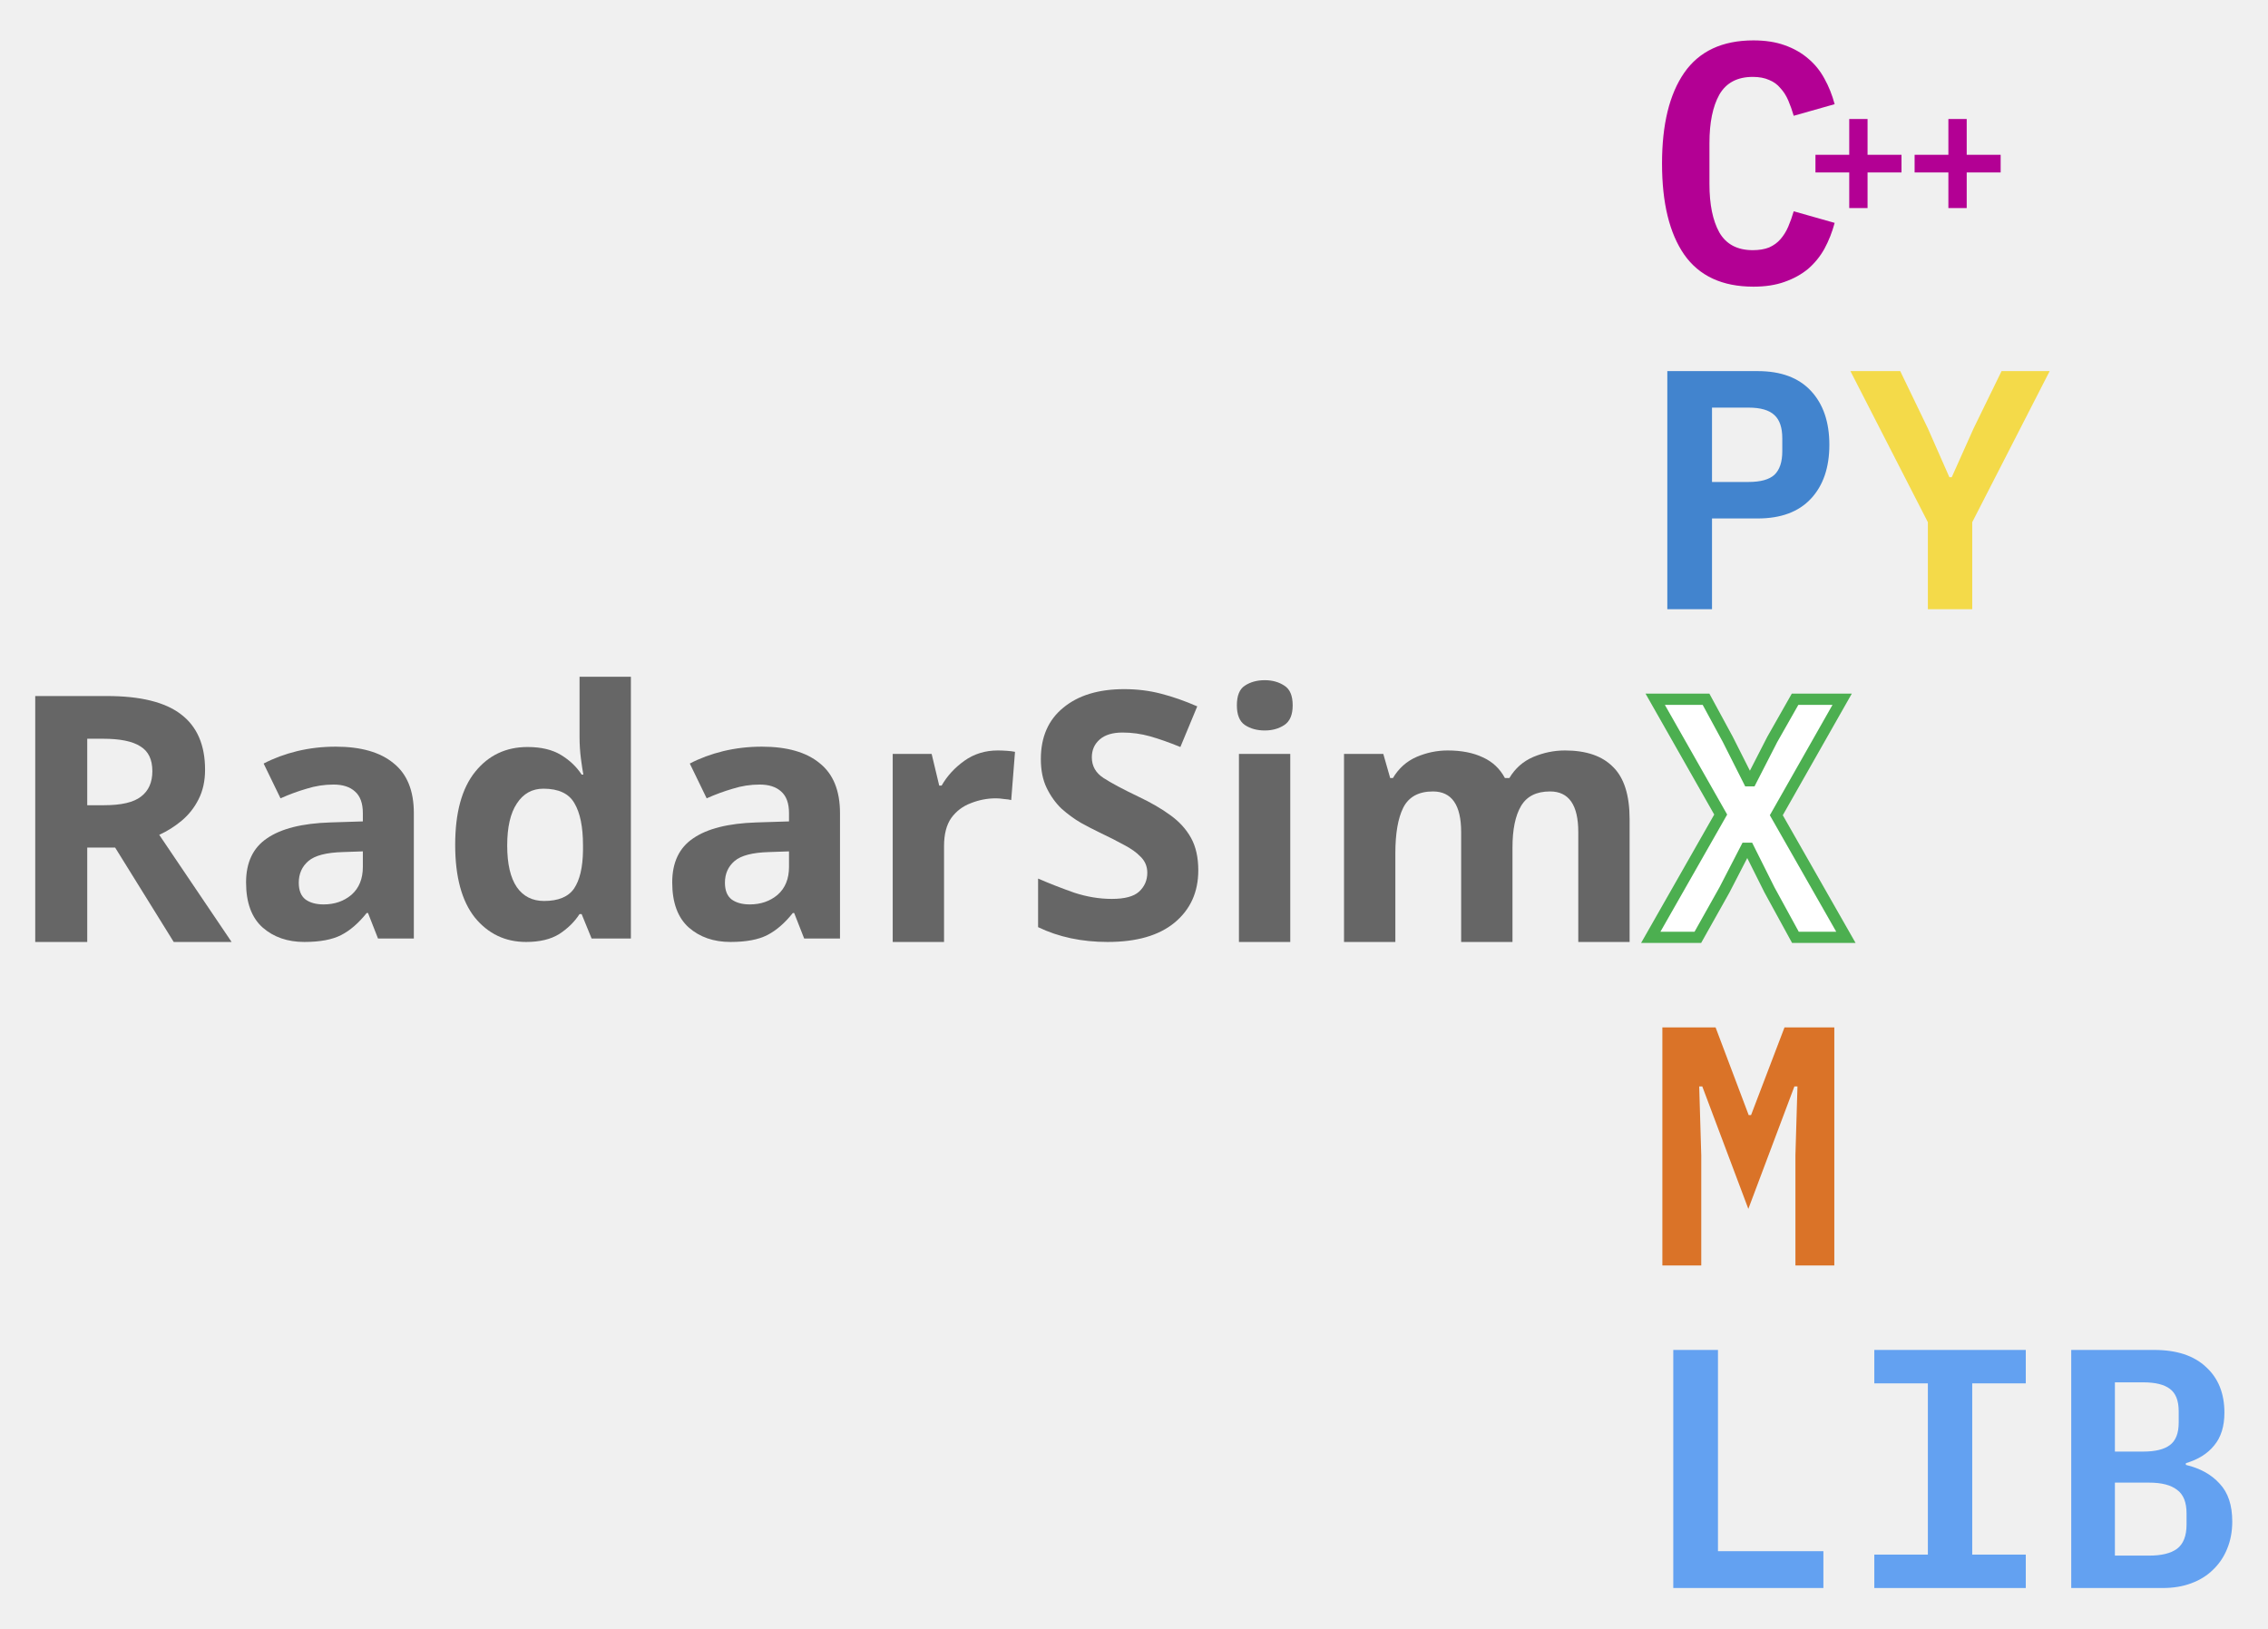
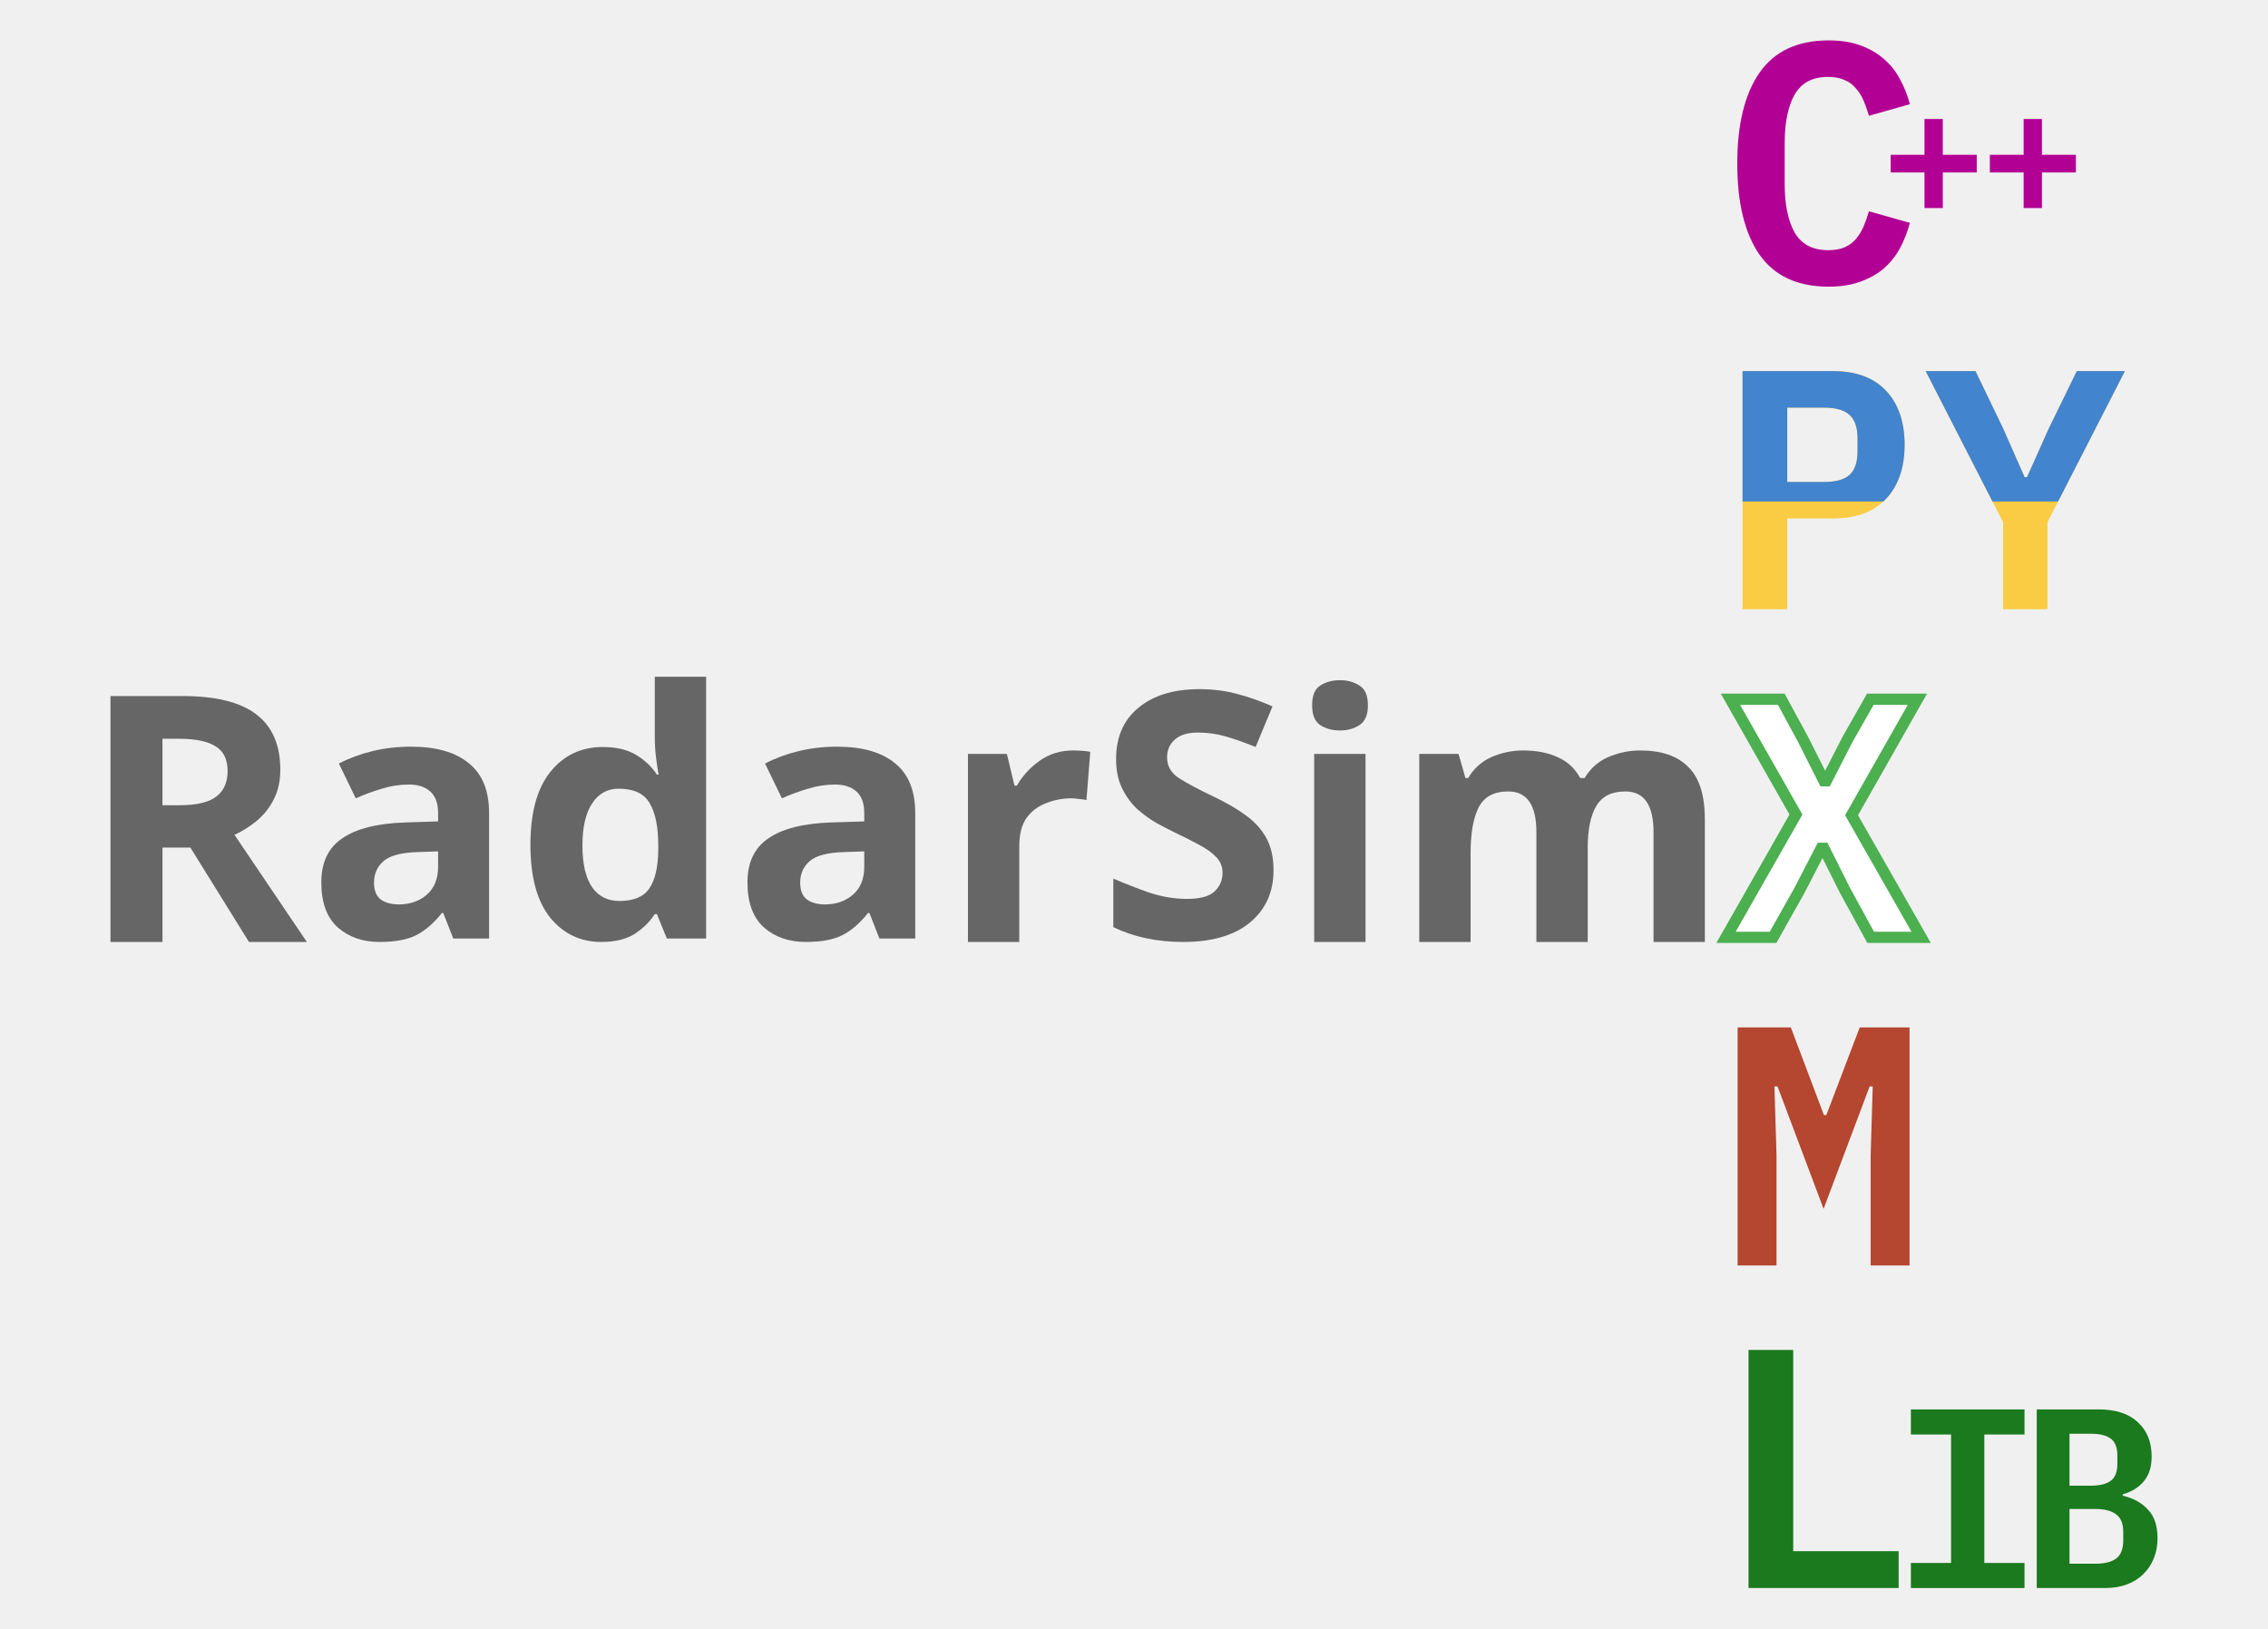
<svg xmlns="http://www.w3.org/2000/svg" width="1008.44mm" height="724.202mm" viewBox="0 0 1008.44 724.202" version="1.1" id="svg8">
  <defs id="defs2" />
  <g id="layer1" transform="translate(-488.7224,-8.901227)">
    <g id="g402" transform="translate(3.050145,-5.345374)">
-       <path d="M 1229.678,720.485 V 614.602 h 19.872 v 89.499 h 46.873 v 16.383 z" style="font-size:151.694px;line-height:1.25;font-family:'IBM Plex Mono SemiBold';-inkscape-font-specification:'IBM Plex Mono SemiBold, ';fill:#63a1f1;fill-opacity:1;stroke-width:0.265" id="path1773" />
-       <path d="m 1319.061,720.485 v -14.866 h 23.816 v -76.15 h -23.816 v -14.866 h 67.352 v 14.866 h -23.816 v 76.15 h 23.816 v 14.866 z" style="font-size:151.694px;line-height:1.25;font-family:'IBM Plex Mono SemiBold';-inkscape-font-specification:'IBM Plex Mono SemiBold, ';fill:#63a1f1;fill-opacity:1;stroke-width:0.265" id="path1775" />
-       <path d="m 1406.623,614.602 h 36.862 q 15.018,0 23.057,7.585 8.191,7.433 8.191,20.327 0,9.102 -4.551,14.563 -4.399,5.461 -12.591,7.888 v 0.758 q 9.557,2.275 15.018,8.343 5.613,5.916 5.613,16.838 0,6.675 -2.275,12.136 -2.124,5.309 -6.219,9.253 -3.944,3.944 -9.708,6.068 -5.613,2.124 -12.742,2.124 h -40.654 z m 34.586,91.471 q 8.343,0 12.439,-3.034 4.247,-3.186 4.247,-10.77 v -5.006 q 0,-7.433 -4.247,-10.467 -4.096,-3.186 -12.439,-3.186 h -15.169 v 32.463 z m -2.579,-46.267 q 8.04,0 11.832,-2.882 3.944,-2.882 3.944,-10.012 v -5.006 q 0,-7.13 -3.944,-10.012 -3.792,-2.882 -11.832,-2.882 h -12.591 v 30.794 z" style="font-size:151.694px;line-height:1.25;font-family:'IBM Plex Mono SemiBold';-inkscape-font-specification:'IBM Plex Mono SemiBold, ';fill:#63a1f1;fill-opacity:1;stroke-width:0.265" id="path1777" />
-       <path d="m 533.196,323.792 q 22.365,0 32.934,8.119 10.723,8.119 10.723,24.662 0,7.506 -2.91,13.174 -2.757,5.515 -7.506,9.497 -4.595,3.83 -9.957,6.28 l 32.168,47.64 h -25.735 l -26.041,-41.972 h -12.408 v 41.972 H 501.334 V 323.792 Z m -1.685,18.995 h -7.046 v 29.564 h 7.506 q 11.489,0 16.39,-3.83 5.055,-3.83 5.055,-11.335 0,-7.812 -5.361,-11.029 -5.208,-3.37 -16.544,-3.37 z" style="font-weight:bold;font-size:153.182px;font-family:'Noto Sans';-inkscape-font-specification:'Noto Sans Bold';fill:#666666;stroke-width:3.8;stroke-linecap:round" id="path4131" />
-       <path d="m 634.909,346.309 q 16.85,0 25.735,7.353 9.038,7.2 9.038,22.211 v 55.758 h -15.931 l -4.442,-11.335 h -0.613 q -5.361,6.74 -11.335,9.804 -5.974,3.064 -16.39,3.064 -11.182,0 -18.535,-6.434 -7.353,-6.587 -7.353,-20.067 0,-13.327 9.344,-19.607 9.344,-6.434 28.032,-7.046 l 14.552,-0.46 v -3.676 q 0,-6.587 -3.523,-9.65 -3.37,-3.064 -9.497,-3.064 -6.127,0 -11.948,1.838 -5.821,1.685 -11.642,4.289 l -7.506,-15.471 q 6.74,-3.523 14.859,-5.515 8.272,-1.991 17.156,-1.991 z m 3.217,46.874 q -11.029,0.306 -15.318,3.983 -4.289,3.676 -4.289,9.65 0,5.208 3.064,7.506 3.064,2.145 7.965,2.145 7.353,0 12.408,-4.289 5.055,-4.442 5.055,-12.408 v -6.893 z" style="font-weight:bold;font-size:153.182px;font-family:'Noto Sans';-inkscape-font-specification:'Noto Sans Bold';fill:#666666;stroke-width:3.8;stroke-linecap:round" id="path4133" />
-       <path d="m 719.619,433.164 q -13.94,0 -22.824,-10.876 -8.731,-11.029 -8.731,-32.321 0,-21.445 8.885,-32.475 8.885,-11.029 23.284,-11.029 9.038,0 14.859,3.523 5.821,3.523 9.191,8.731 h 0.766 q -0.46,-2.451 -1.072,-7.046 -0.613,-4.749 -0.613,-9.65 v -26.807 h 22.824 v 116.418 h -17.463 l -4.442,-10.876 h -0.919 q -3.37,5.208 -9.038,8.885 -5.668,3.523 -14.705,3.523 z m 7.965,-18.229 q 9.497,0 13.327,-5.515 3.83,-5.668 3.983,-16.85 v -2.451 q 0,-12.255 -3.83,-18.688 -3.676,-6.434 -13.786,-6.434 -7.506,0 -11.795,6.587 -4.289,6.434 -4.289,18.688 0,12.255 4.289,18.535 4.289,6.127 12.101,6.127 z" style="font-weight:bold;font-size:153.182px;font-family:'Noto Sans';-inkscape-font-specification:'Noto Sans Bold';fill:#666666;stroke-width:3.8;stroke-linecap:round" id="path4135" />
-       <path d="m 824.395,346.309 q 16.85,0 25.735,7.353 9.038,7.2 9.038,22.211 v 55.758 h -15.931 l -4.442,-11.335 h -0.613 q -5.361,6.74 -11.335,9.804 -5.974,3.064 -16.39,3.064 -11.182,0 -18.535,-6.434 -7.353,-6.587 -7.353,-20.067 0,-13.327 9.344,-19.607 9.344,-6.434 28.032,-7.046 l 14.552,-0.46 v -3.676 q 0,-6.587 -3.523,-9.65 -3.37,-3.064 -9.497,-3.064 -6.127,0 -11.948,1.838 -5.821,1.685 -11.642,4.289 l -7.506,-15.471 q 6.74,-3.523 14.859,-5.515 8.272,-1.991 17.156,-1.991 z m 3.217,46.874 q -11.029,0.306 -15.318,3.983 -4.289,3.676 -4.289,9.65 0,5.208 3.064,7.506 3.064,2.145 7.965,2.145 7.353,0 12.408,-4.289 5.055,-4.442 5.055,-12.408 v -6.893 z" style="font-weight:bold;font-size:153.182px;font-family:'Noto Sans';-inkscape-font-specification:'Noto Sans Bold';fill:#666666;stroke-width:3.8;stroke-linecap:round" id="path4137" />
-       <path d="m 929.325,347.994 q 1.685,0 3.983,0.153 2.298,0.153 3.676,0.46 l -1.685,21.445 q -1.072,-0.306 -3.217,-0.46 -1.991,-0.306 -3.523,-0.306 -5.821,0 -11.182,2.145 -5.361,1.991 -8.731,6.587 -3.217,4.595 -3.217,12.561 v 42.585 h -22.824 v -83.637 h 17.31 l 3.37,14.093 h 1.072 q 3.676,-6.434 10.11,-11.029 6.434,-4.595 14.859,-4.595 z" style="font-weight:bold;font-size:153.182px;font-family:'Noto Sans';-inkscape-font-specification:'Noto Sans Bold';fill:#666666;stroke-width:3.8;stroke-linecap:round" id="path4139" />
-       <path d="m 1018.477,401.302 q 0,14.552 -10.569,23.284 -10.416,8.578 -29.717,8.578 -17.31,0 -30.943,-6.587 v -21.599 q 7.812,3.37 16.084,6.28 8.425,2.757 16.697,2.757 8.578,0 12.101,-3.217 3.676,-3.37 3.676,-8.425 0,-4.136 -2.91,-7.046 -2.757,-2.91 -7.506,-5.361 -4.749,-2.604 -10.876,-5.515 -3.83,-1.838 -8.272,-4.289 -4.442,-2.604 -8.578,-6.28 -3.983,-3.83 -6.587,-9.191 -2.604,-5.361 -2.604,-12.867 0,-14.705 9.957,-22.824 9.957,-8.272 27.113,-8.272 8.578,0 16.237,1.991 7.812,1.991 16.237,5.668 l -7.506,18.075 q -7.506,-3.064 -13.48,-4.749 -5.974,-1.685 -12.255,-1.685 -6.587,0 -10.11,3.064 -3.523,3.064 -3.523,7.965 0,5.821 5.208,9.191 5.208,3.37 15.471,8.272 8.425,3.983 14.246,8.272 5.974,4.289 9.191,10.11 3.217,5.821 3.217,14.399 z" style="font-weight:bold;font-size:153.182px;font-family:'Noto Sans';-inkscape-font-specification:'Noto Sans Bold';fill:#666666;stroke-width:3.8;stroke-linecap:round" id="path4141" />
-       <path d="m 1048.041,316.745 q 5.055,0 8.731,2.451 3.676,2.298 3.676,8.731 0,6.28 -3.676,8.731 -3.676,2.451 -8.731,2.451 -5.208,0 -8.884,-2.451 -3.523,-2.451 -3.523,-8.731 0,-6.434 3.523,-8.731 3.676,-2.451 8.884,-2.451 z m 11.335,32.781 v 83.637 h -22.824 v -83.637 z" style="font-weight:bold;font-size:153.182px;font-family:'Noto Sans';-inkscape-font-specification:'Noto Sans Bold';fill:#666666;stroke-width:3.8;stroke-linecap:round" id="path4143" />
-       <path d="m 1181.463,347.994 q 14.246,0 21.445,7.353 7.353,7.2 7.353,23.284 v 54.533 h -22.824 v -48.865 q 0,-18.075 -12.561,-18.075 -9.038,0 -12.867,6.434 -3.829,6.434 -3.829,18.535 v 41.972 h -22.824 v -48.865 q 0,-18.075 -12.561,-18.075 -9.497,0 -13.174,7.2 -3.523,7.046 -3.523,20.373 v 39.368 h -22.824 v -83.637 h 17.463 l 3.064,10.723 h 1.225 q 3.83,-6.434 10.416,-9.344 6.74,-2.91 13.94,-2.91 9.191,0 15.624,3.064 6.434,2.91 9.804,9.191 h 1.991 q 3.829,-6.434 10.569,-9.344 6.893,-2.91 14.093,-2.91 z" style="font-weight:bold;font-size:153.182px;font-family:'Noto Sans';-inkscape-font-specification:'Noto Sans Bold';fill:#666666;stroke-width:3.8;stroke-linecap:round" id="path4145" />
-       <path d="M 1227.024,285.172 V 179.289 h 40.199 q 15.473,0 23.664,8.798 8.191,8.798 8.191,23.968 0,15.169 -8.191,23.968 -8.191,8.798 -23.664,8.798 h -20.327 v 40.351 z m 19.872,-56.582 h 16.231 q 8.04,0 11.529,-3.186 3.489,-3.337 3.489,-10.467 v -5.764 q 0,-7.13 -3.489,-10.315 -3.489,-3.337 -11.529,-3.337 h -16.231 z" style="font-size:151.694px;line-height:1.25;font-family:'IBM Plex Mono SemiBold';-inkscape-font-specification:'IBM Plex Mono SemiBold, ';fill:#4284ce;fill-opacity:1;stroke-width:0.265" id="path1762" />
-       <path d="m 1342.877,285.172 v -38.682 l -34.434,-67.2 h 22.147 l 12.287,25.485 9.557,21.692 h 1.062 l 9.708,-21.692 12.439,-25.485 h 21.389 l -34.434,67.2 v 38.682 z" style="font-size:151.694px;line-height:1.25;font-family:'IBM Plex Mono SemiBold';-inkscape-font-specification:'IBM Plex Mono SemiBold, ';fill:#f4da49;fill-opacity:1;stroke-width:0.265" id="path1764" />
-       <g aria-label="M" id="text266-9" style="font-size:151.694px;line-height:1.25;fill:#da7328;fill-opacity:1;stroke-width:0.265" transform="translate(7.658328)">
-         <path d="m 1276.327,528.05 0.91,-30.642 h -1.365 l -20.479,54.458 -20.479,-54.458 h -1.365 l 0.91,30.642 v 48.997 H 1217.166 V 471.165 h 23.664 l 14.714,38.985 h 1.062 l 14.866,-38.985 h 22.147 v 105.882 h -17.293 z" style="font-family:'IBM Plex Mono SemiBold';-inkscape-font-specification:'IBM Plex Mono SemiBold, ';fill:#da7328;fill-opacity:1" id="path1770" />
+       <path d="M 1263.135,720.485 V 614.602 h 19.872 v 89.499 h 46.873 v 16.383 z" style="font-size:151.694px;line-height:1.25;font-family:'IBM Plex Mono SemiBold';-inkscape-font-specification:'IBM Plex Mono SemiBold, ';fill:#1a7a1d;fill-opacity:1;stroke-width:0.265" id="path1773" />
+       <path d="m 1335.322,720.485 v -11.151 h 17.865 v -57.122 h -17.865 v -11.151 h 50.522 v 11.151 h -17.865 v 57.122 h 17.865 v 11.151 z" style="font-size:151.694px;line-height:1.25;font-family:'IBM Plex Mono SemiBold';-inkscape-font-specification:'IBM Plex Mono SemiBold, ';fill:#1a7a1d;fill-opacity:1;stroke-width:0.265" id="path1775" />
+       <path d="m 1391.286,641.061 h 27.651 q 11.265,0 17.296,5.689 6.144,5.576 6.144,15.248 0,6.827 -3.414,10.924 -3.3,4.096 -9.444,5.917 v 0.569 q 7.169,1.707 11.265,6.258 4.21,4.438 4.21,12.63 0,5.007 -1.707,9.103 -1.593,3.983 -4.665,6.941 -2.958,2.958 -7.282,4.552 -4.21,1.593 -9.558,1.593 h -30.495 z m 25.944,68.614 q 6.258,0 9.331,-2.276 3.186,-2.39 3.186,-8.079 v -3.755 q 0,-5.576 -3.186,-7.851 -3.072,-2.39 -9.331,-2.39 h -11.379 V 709.675 Z m -1.934,-34.705 q 6.031,0 8.876,-2.162 2.958,-2.162 2.958,-7.51 v -3.755 q 0,-5.348 -2.958,-7.51 -2.845,-2.162 -8.876,-2.162 h -9.444 v 23.099 z" style="font-size:151.694px;line-height:1.25;font-family:'IBM Plex Mono SemiBold';-inkscape-font-specification:'IBM Plex Mono SemiBold, ';fill:#1a7a1d;fill-opacity:1;stroke-width:0.265" id="path1777" />
+       <path d="m 566.653,323.792 q 22.365,0 32.934,8.119 10.723,8.119 10.723,24.662 0,7.506 -2.91,13.174 -2.757,5.515 -7.506,9.497 -4.595,3.83 -9.957,6.28 l 32.168,47.64 h -25.735 l -26.041,-41.972 h -12.408 v 41.972 H 534.791 V 323.792 Z m -1.685,18.995 h -7.046 v 29.564 h 7.506 q 11.489,0 16.39,-3.83 5.055,-3.83 5.055,-11.335 0,-7.812 -5.361,-11.029 -5.208,-3.37 -16.544,-3.37 z" style="font-weight:bold;font-size:153.182px;font-family:'Noto Sans';-inkscape-font-specification:'Noto Sans Bold';fill:#666666;stroke-width:3.8;stroke-linecap:round" id="path4131" />
+       <path d="m 668.366,346.309 q 16.85,0 25.735,7.353 9.038,7.2 9.038,22.211 v 55.758 h -15.931 l -4.442,-11.335 h -0.613 q -5.361,6.74 -11.335,9.804 -5.974,3.064 -16.39,3.064 -11.182,0 -18.535,-6.434 -7.353,-6.587 -7.353,-20.067 0,-13.327 9.344,-19.607 9.344,-6.434 28.032,-7.046 l 14.552,-0.46 v -3.676 q 0,-6.587 -3.523,-9.65 -3.37,-3.064 -9.497,-3.064 -6.127,0 -11.948,1.838 -5.821,1.685 -11.642,4.289 l -7.506,-15.471 q 6.74,-3.523 14.859,-5.515 8.272,-1.991 17.156,-1.991 z m 3.217,46.874 q -11.029,0.306 -15.318,3.983 -4.289,3.676 -4.289,9.65 0,5.208 3.064,7.506 3.064,2.145 7.965,2.145 7.353,0 12.408,-4.289 5.055,-4.442 5.055,-12.408 v -6.893 z" style="font-weight:bold;font-size:153.182px;font-family:'Noto Sans';-inkscape-font-specification:'Noto Sans Bold';fill:#666666;stroke-width:3.8;stroke-linecap:round" id="path4133" />
+       <path d="m 753.075,433.164 q -13.94,0 -22.824,-10.876 -8.731,-11.029 -8.731,-32.321 0,-21.445 8.885,-32.475 8.885,-11.029 23.284,-11.029 9.038,0 14.859,3.523 5.821,3.523 9.191,8.731 h 0.766 q -0.46,-2.451 -1.072,-7.046 -0.613,-4.749 -0.613,-9.65 v -26.807 h 22.824 v 116.418 h -17.463 l -4.442,-10.876 h -0.919 q -3.37,5.208 -9.038,8.885 -5.668,3.523 -14.705,3.523 z m 7.965,-18.229 q 9.497,0 13.327,-5.515 3.83,-5.668 3.983,-16.85 v -2.451 q 0,-12.255 -3.83,-18.688 -3.676,-6.434 -13.786,-6.434 -7.506,0 -11.795,6.587 -4.289,6.434 -4.289,18.688 0,12.255 4.289,18.535 4.289,6.127 12.101,6.127 z" style="font-weight:bold;font-size:153.182px;font-family:'Noto Sans';-inkscape-font-specification:'Noto Sans Bold';fill:#666666;stroke-width:3.8;stroke-linecap:round" id="path4135" />
+       <path d="m 857.852,346.309 q 16.85,0 25.735,7.353 9.038,7.2 9.038,22.211 v 55.758 h -15.931 l -4.442,-11.335 h -0.613 q -5.361,6.74 -11.335,9.804 -5.974,3.064 -16.39,3.064 -11.182,0 -18.535,-6.434 -7.353,-6.587 -7.353,-20.067 0,-13.327 9.344,-19.607 9.344,-6.434 28.032,-7.046 l 14.552,-0.46 v -3.676 q 0,-6.587 -3.523,-9.65 -3.37,-3.064 -9.497,-3.064 -6.127,0 -11.948,1.838 -5.821,1.685 -11.642,4.289 l -7.506,-15.471 q 6.74,-3.523 14.859,-5.515 8.272,-1.991 17.156,-1.991 z m 3.217,46.874 q -11.029,0.306 -15.318,3.983 -4.289,3.676 -4.289,9.65 0,5.208 3.064,7.506 3.064,2.145 7.965,2.145 7.353,0 12.408,-4.289 5.055,-4.442 5.055,-12.408 v -6.893 z" style="font-weight:bold;font-size:153.182px;font-family:'Noto Sans';-inkscape-font-specification:'Noto Sans Bold';fill:#666666;stroke-width:3.8;stroke-linecap:round" id="path4137" />
+       <path d="m 962.781,347.994 q 1.685,0 3.983,0.153 2.298,0.153 3.676,0.46 l -1.685,21.445 q -1.072,-0.306 -3.217,-0.46 -1.991,-0.306 -3.523,-0.306 -5.821,0 -11.182,2.145 -5.361,1.991 -8.731,6.587 -3.217,4.595 -3.217,12.561 v 42.585 h -22.824 v -83.637 h 17.31 l 3.37,14.093 h 1.072 q 3.676,-6.434 10.11,-11.029 6.434,-4.595 14.859,-4.595 z" style="font-weight:bold;font-size:153.182px;font-family:'Noto Sans';-inkscape-font-specification:'Noto Sans Bold';fill:#666666;stroke-width:3.8;stroke-linecap:round" id="path4139" />
+       <path d="m 1051.933,401.302 q 0,14.552 -10.569,23.284 -10.416,8.578 -29.717,8.578 -17.31,0 -30.943,-6.587 v -21.599 q 7.812,3.37 16.084,6.28 8.425,2.757 16.697,2.757 8.578,0 12.101,-3.217 3.676,-3.37 3.676,-8.425 0,-4.136 -2.91,-7.046 -2.757,-2.91 -7.506,-5.361 -4.749,-2.604 -10.876,-5.515 -3.829,-1.838 -8.272,-4.289 -4.442,-2.604 -8.578,-6.28 -3.983,-3.83 -6.587,-9.191 -2.604,-5.361 -2.604,-12.867 0,-14.705 9.957,-22.824 9.957,-8.272 27.113,-8.272 8.578,0 16.237,1.991 7.812,1.991 16.237,5.668 l -7.506,18.075 q -7.506,-3.064 -13.48,-4.749 -5.974,-1.685 -12.255,-1.685 -6.587,0 -10.11,3.064 -3.523,3.064 -3.523,7.965 0,5.821 5.208,9.191 5.208,3.37 15.471,8.272 8.425,3.983 14.246,8.272 5.974,4.289 9.191,10.11 3.217,5.821 3.217,14.399 z" style="font-weight:bold;font-size:153.182px;font-family:'Noto Sans';-inkscape-font-specification:'Noto Sans Bold';fill:#666666;stroke-width:3.8;stroke-linecap:round" id="path4141" />
+       <path d="m 1081.498,316.745 q 5.055,0 8.731,2.451 3.676,2.298 3.676,8.731 0,6.28 -3.676,8.731 -3.676,2.451 -8.731,2.451 -5.208,0 -8.884,-2.451 -3.523,-2.451 -3.523,-8.731 0,-6.434 3.523,-8.731 3.676,-2.451 8.884,-2.451 z m 11.335,32.781 v 83.637 h -22.824 v -83.637 z" style="font-weight:bold;font-size:153.182px;font-family:'Noto Sans';-inkscape-font-specification:'Noto Sans Bold';fill:#666666;stroke-width:3.8;stroke-linecap:round" id="path4143" />
+       <path d="m 1214.919,347.994 q 14.246,0 21.445,7.353 7.353,7.2 7.353,23.284 v 54.533 h -22.824 v -48.865 q 0,-18.075 -12.561,-18.075 -9.038,0 -12.867,6.434 -3.829,6.434 -3.829,18.535 v 41.972 h -22.824 v -48.865 q 0,-18.075 -12.561,-18.075 -9.497,0 -13.174,7.2 -3.523,7.046 -3.523,20.373 v 39.368 h -22.824 v -83.637 h 17.463 l 3.064,10.723 h 1.225 q 3.83,-6.434 10.416,-9.344 6.74,-2.91 13.94,-2.91 9.191,0 15.624,3.064 6.434,2.91 9.804,9.191 h 1.991 q 3.829,-6.434 10.569,-9.344 6.893,-2.91 14.093,-2.91 z" style="font-weight:bold;font-size:153.182px;font-family:'Noto Sans';-inkscape-font-specification:'Noto Sans Bold';fill:#666666;stroke-width:3.8;stroke-linecap:round" id="path4145" />
+       <path d="M 1260.48,285.172 V 179.289 h 40.199 q 15.473,0 23.664,8.798 8.191,8.798 8.191,23.968 0,15.169 -8.191,23.968 -8.191,8.798 -23.664,8.798 h -20.327 v 40.351 z m 19.872,-56.582 h 16.231 q 8.04,0 11.529,-3.186 3.489,-3.337 3.489,-10.467 v -5.764 q 0,-7.13 -3.489,-10.315 -3.489,-3.337 -11.529,-3.337 h -16.231 z" style="font-size:151.694px;line-height:1.25;font-family:'IBM Plex Mono SemiBold';-inkscape-font-specification:'IBM Plex Mono SemiBold, ';fill:#facc44;fill-opacity:1;stroke-width:0.265" id="path1762" />
+       <path d="m 1376.333,285.172 v -38.682 l -34.434,-67.2 h 22.147 l 12.287,25.485 9.557,21.692 h 1.062 l 9.708,-21.692 12.439,-25.485 h 21.389 l -34.434,67.2 v 38.682 z" style="font-size:151.694px;line-height:1.25;font-family:'IBM Plex Mono SemiBold';-inkscape-font-specification:'IBM Plex Mono SemiBold, ';fill:#facc44;fill-opacity:1;stroke-width:0.265" id="path1764" />
+       <path id="path1762-9" style="font-size:151.694px;line-height:1.25;font-family:'IBM Plex Mono SemiBold';-inkscape-font-specification:'IBM Plex Mono SemiBold, ';fill:#4284ce;fill-opacity:1;stroke-width:0.265" d="m 1260.48,179.289 v 57.963 h 62.636 c 0.421,-0.395 0.831,-0.804 1.227,-1.23 5.461,-5.865 8.192,-13.855 8.192,-23.968 0,-10.113 -2.731,-18.102 -8.192,-23.968 -5.461,-5.865 -13.349,-8.798 -23.664,-8.798 z m 19.872,16.232 h 16.231 c 5.36,0 9.203,1.112 11.529,3.337 2.326,2.124 3.489,5.562 3.489,10.315 v 5.764 c 0,4.753 -1.163,8.242 -3.489,10.467 -2.326,2.124 -6.169,3.186 -11.529,3.186 h -16.231 z" />
+       <path id="path1764-4" style="font-size:151.694px;line-height:1.25;font-family:'IBM Plex Mono SemiBold';-inkscape-font-specification:'IBM Plex Mono SemiBold, ';fill:#4284ce;fill-opacity:1;stroke-width:0.265" d="m 1341.899,179.289 29.701,57.963 h 29.187 l 29.701,-57.963 h -21.389 l -12.439,25.485 -9.708,21.692 h -1.062 l -9.557,-21.692 -12.287,-25.485 z" />
+       <g aria-label="M" id="text266-9" style="font-size:151.694px;line-height:1.25;fill:#b5462f;fill-opacity:1;stroke-width:0.265" transform="translate(41.11486)">
+         <path d="m 1276.327,528.05 0.91,-30.642 h -1.365 l -20.479,54.458 -20.479,-54.458 h -1.365 l 0.91,30.642 v 48.997 H 1217.166 V 471.165 h 23.664 l 14.714,38.985 h 1.062 l 14.866,-38.985 h 22.147 v 105.882 h -17.293 z" style="font-family:'IBM Plex Mono SemiBold';-inkscape-font-specification:'IBM Plex Mono SemiBold, ';fill:#b5462f;fill-opacity:1" id="path1770" />
      </g>
-       <g aria-label="X" id="text266-9-7" style="font-size:151.694px;line-height:1.25;fill:#ffffff;stroke:#4caf50;stroke-width:5">
+       <g aria-label="X" id="text266-9-7" style="font-size:151.694px;line-height:1.25;fill:#ffffff;stroke:#4caf50;stroke-width:5" transform="translate(33.45654)">
        <path d="m 1306.435,431.109 h -22.451 l -11.529,-21.085 -9.253,-18.507 h -1.214 l -9.557,18.507 -11.832,21.085 h -20.934 l 31.097,-54.61 -29.125,-51.273 h 22.602 l 9.708,17.9 9.253,18.355 h 1.062 l 9.405,-18.355 10.164,-17.9 h 20.934 l -29.277,51.576 z" style="font-family:'IBM Plex Mono SemiBold';-inkscape-font-specification:'IBM Plex Mono SemiBold, '" id="path1767" />
      </g>
-       <path d="m 1265.327,141.734 q -20.782,0 -30.794,-14.259 -9.86,-14.259 -9.86,-40.502 0,-26.091 9.86,-40.351 10.012,-14.411 30.794,-14.411 7.888,0 13.804,2.124 6.068,2.124 10.467,5.916 4.399,3.641 7.281,8.95 2.882,5.158 4.551,11.377 l -18.203,5.158 q -1.062,-3.641 -2.427,-6.826 -1.365,-3.186 -3.489,-5.461 -1.972,-2.427 -5.006,-3.641 -3.034,-1.365 -7.281,-1.365 -10.315,0 -14.866,7.888 -4.399,7.888 -4.399,21.541 v 18.203 q 0,13.652 4.399,21.541 4.551,7.888 14.866,7.888 4.247,0 7.281,-1.214 3.034,-1.365 5.006,-3.641 2.124,-2.427 3.489,-5.613 1.365,-3.186 2.427,-6.826 l 18.203,5.158 q -1.669,6.219 -4.551,11.529 -2.882,5.158 -7.281,8.95 -4.399,3.641 -10.467,5.764 -5.916,2.124 -13.804,2.124 z" style="font-size:151.694px;line-height:1.25;font-family:'IBM Plex Mono SemiBold';-inkscape-font-specification:'IBM Plex Mono SemiBold, ';fill:#b30094;fill-opacity:1;stroke-width:0.265" id="path1755" />
-       <path style="font-weight:bold;font-size:74.722px;font-family:'Noto Sans SC';-inkscape-font-specification:'Noto Sans SC Bold';text-align:center;letter-spacing:0px;text-anchor:middle;fill:#b30094;fill-opacity:1;stroke-width:0.5;stroke-linecap:round" d="M 1307.914,106.782 V 90.941 h -15.019 v -7.846 h 15.019 V 67.18 h 8.145 v 15.916 h 15.094 v 7.846 h -15.094 v 15.841 z m 44.086,0 V 90.941 h -15.019 v -7.846 h 15.019 V 67.18 h 8.145 v 15.916 h 15.094 v 7.846 h -15.094 v 15.841 z" id="text1" aria-label="++" />
+       <path d="m 1298.783,141.734 q -20.782,0 -30.794,-14.259 -9.86,-14.259 -9.86,-40.502 0,-26.091 9.86,-40.351 10.012,-14.411 30.794,-14.411 7.888,0 13.804,2.124 6.068,2.124 10.467,5.916 4.399,3.641 7.281,8.95 2.882,5.158 4.551,11.377 l -18.203,5.158 q -1.062,-3.641 -2.427,-6.826 -1.365,-3.186 -3.489,-5.461 -1.972,-2.427 -5.006,-3.641 -3.034,-1.365 -7.281,-1.365 -10.315,0 -14.866,7.888 -4.399,7.888 -4.399,21.541 v 18.203 q 0,13.652 4.399,21.541 4.551,7.888 14.866,7.888 4.247,0 7.281,-1.214 3.034,-1.365 5.006,-3.641 2.124,-2.427 3.489,-5.613 1.365,-3.186 2.427,-6.826 l 18.203,5.158 q -1.669,6.219 -4.551,11.529 -2.882,5.158 -7.281,8.95 -4.399,3.641 -10.467,5.764 -5.916,2.124 -13.804,2.124 z" style="font-size:151.694px;line-height:1.25;font-family:'IBM Plex Mono SemiBold';-inkscape-font-specification:'IBM Plex Mono SemiBold, ';fill:#b30094;fill-opacity:1;stroke-width:0.265" id="path1755" />
+       <path style="font-weight:bold;font-size:74.722px;font-family:'Noto Sans SC';-inkscape-font-specification:'Noto Sans SC Bold';text-align:center;letter-spacing:0px;text-anchor:middle;fill:#b30094;fill-opacity:1;stroke-width:0.5;stroke-linecap:round" d="M 1341.37,106.782 V 90.941 h -15.019 v -7.846 h 15.019 V 67.18 h 8.145 v 15.916 h 15.094 v 7.846 h -15.094 v 15.841 z m 44.086,0 V 90.941 h -15.019 v -7.846 h 15.019 V 67.18 h 8.145 v 15.916 h 15.094 v 7.846 h -15.094 v 15.841 z" id="text1" aria-label="++" />
    </g>
  </g>
</svg>
